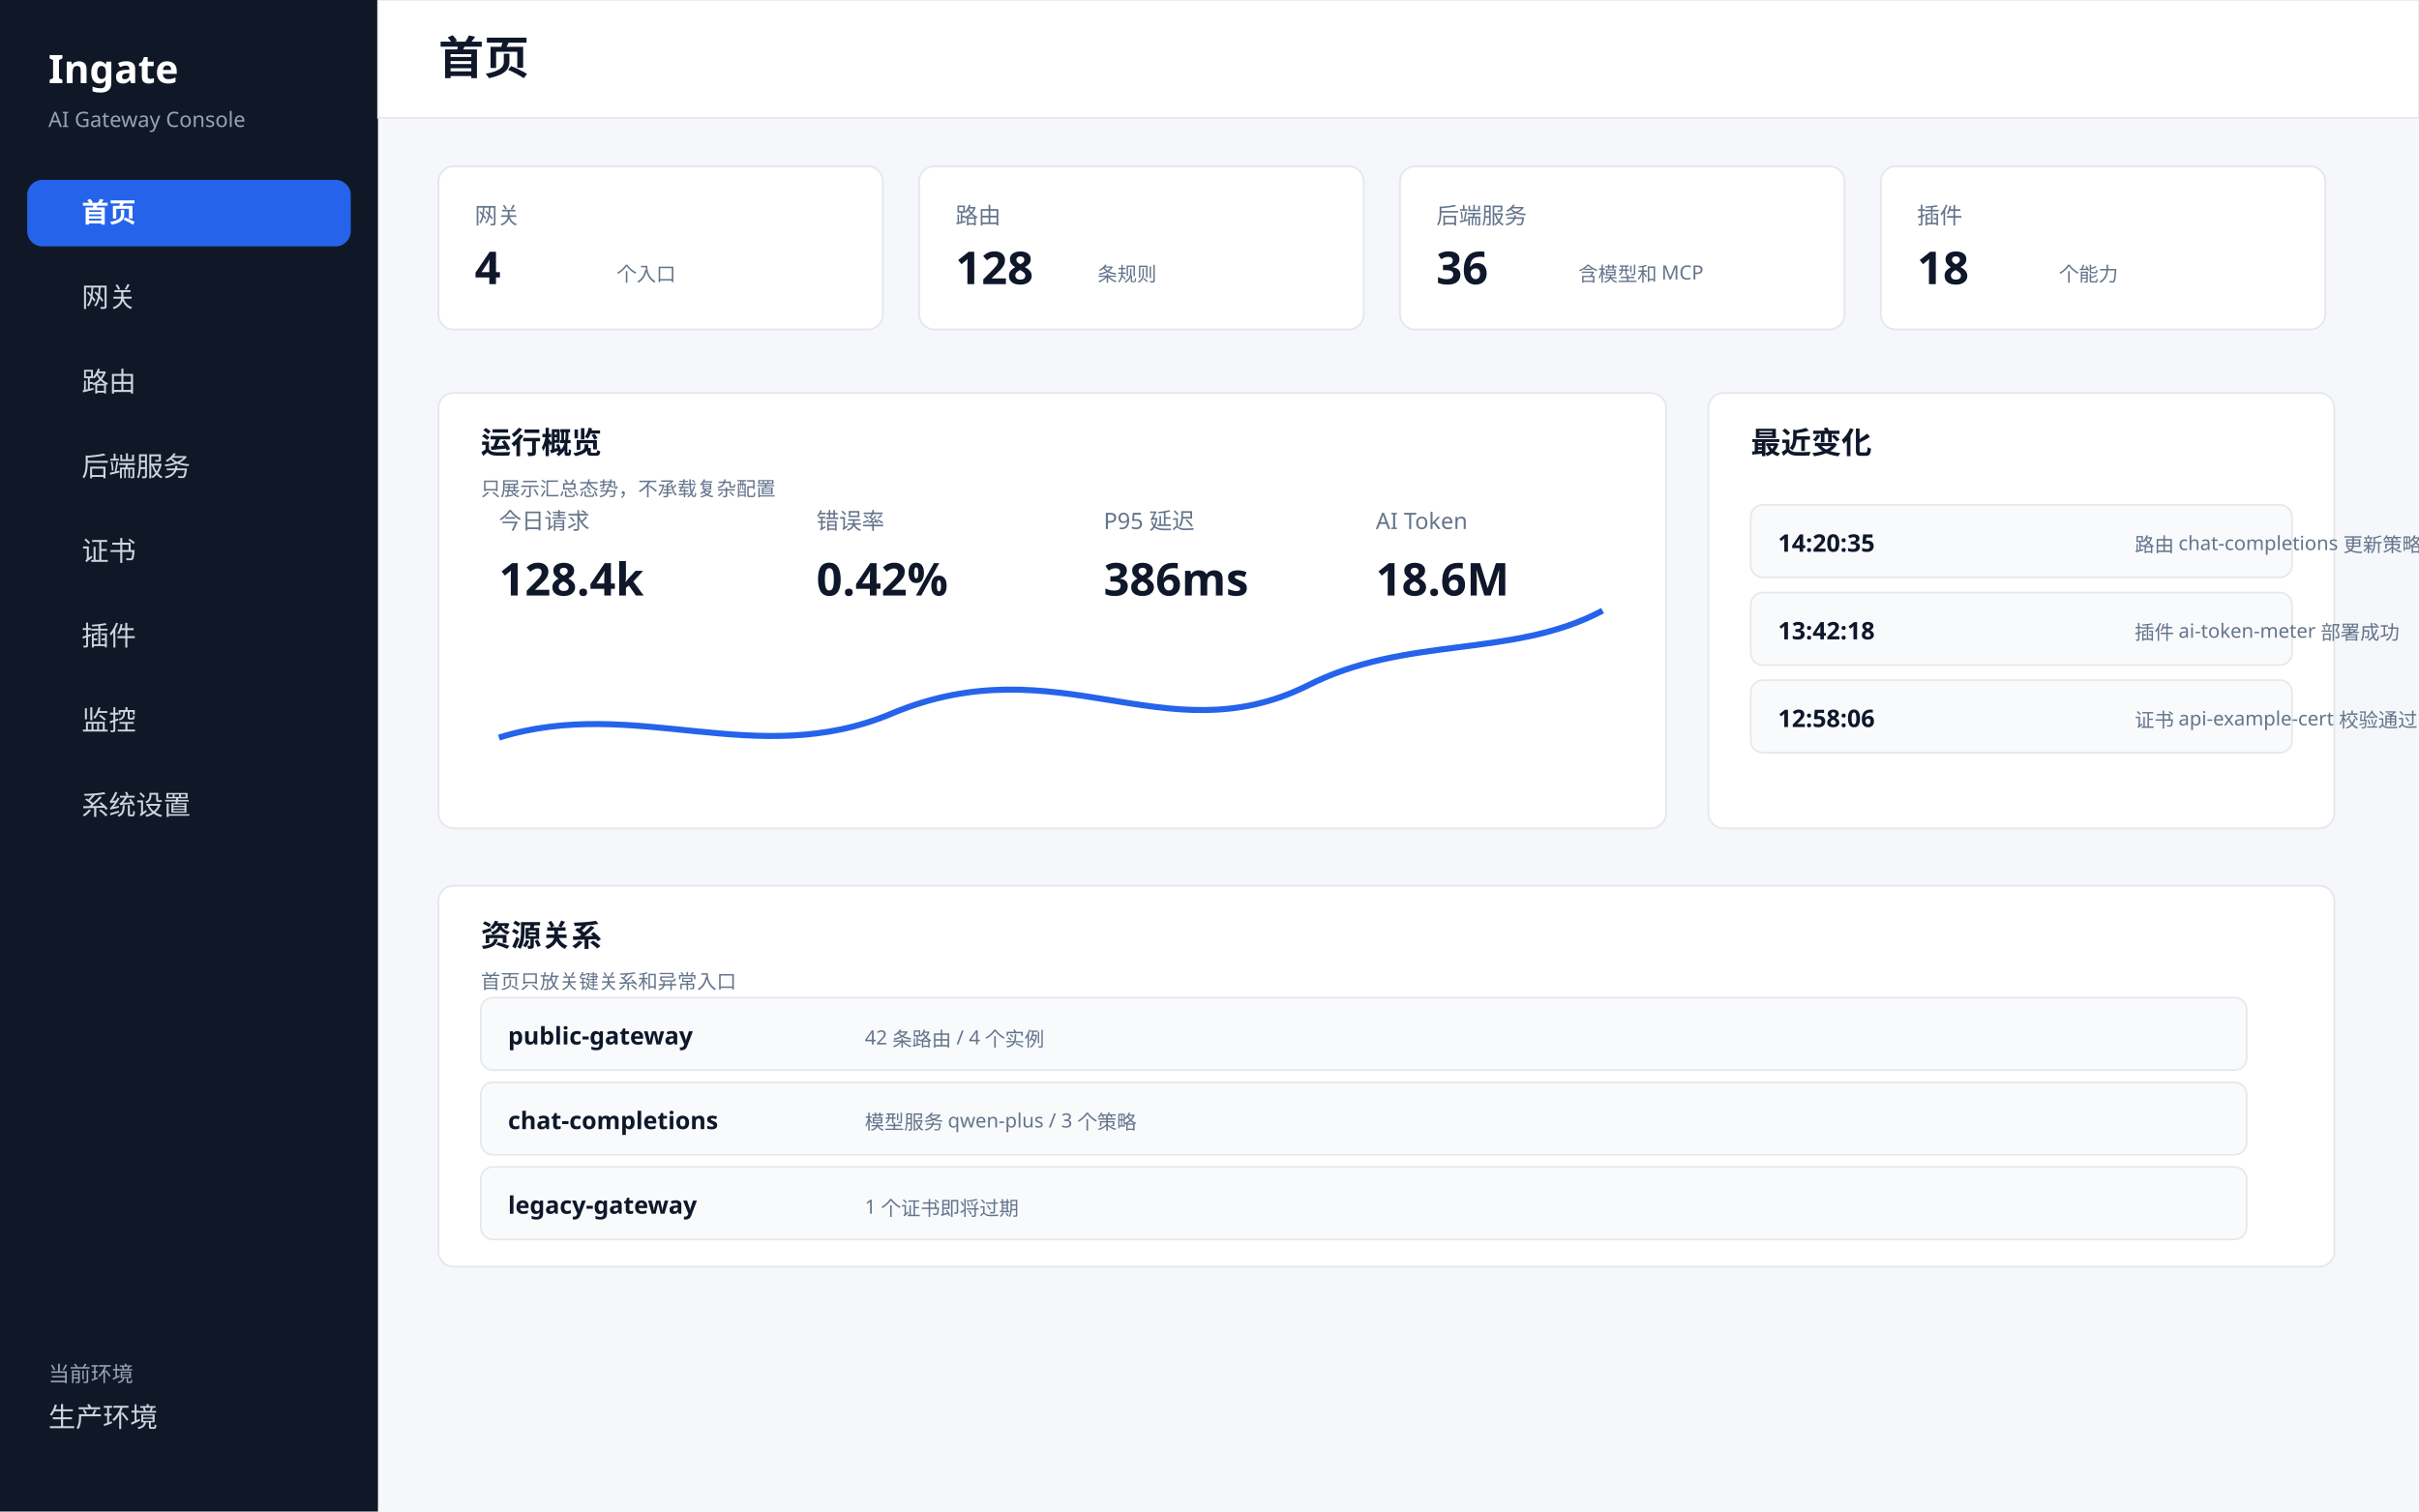
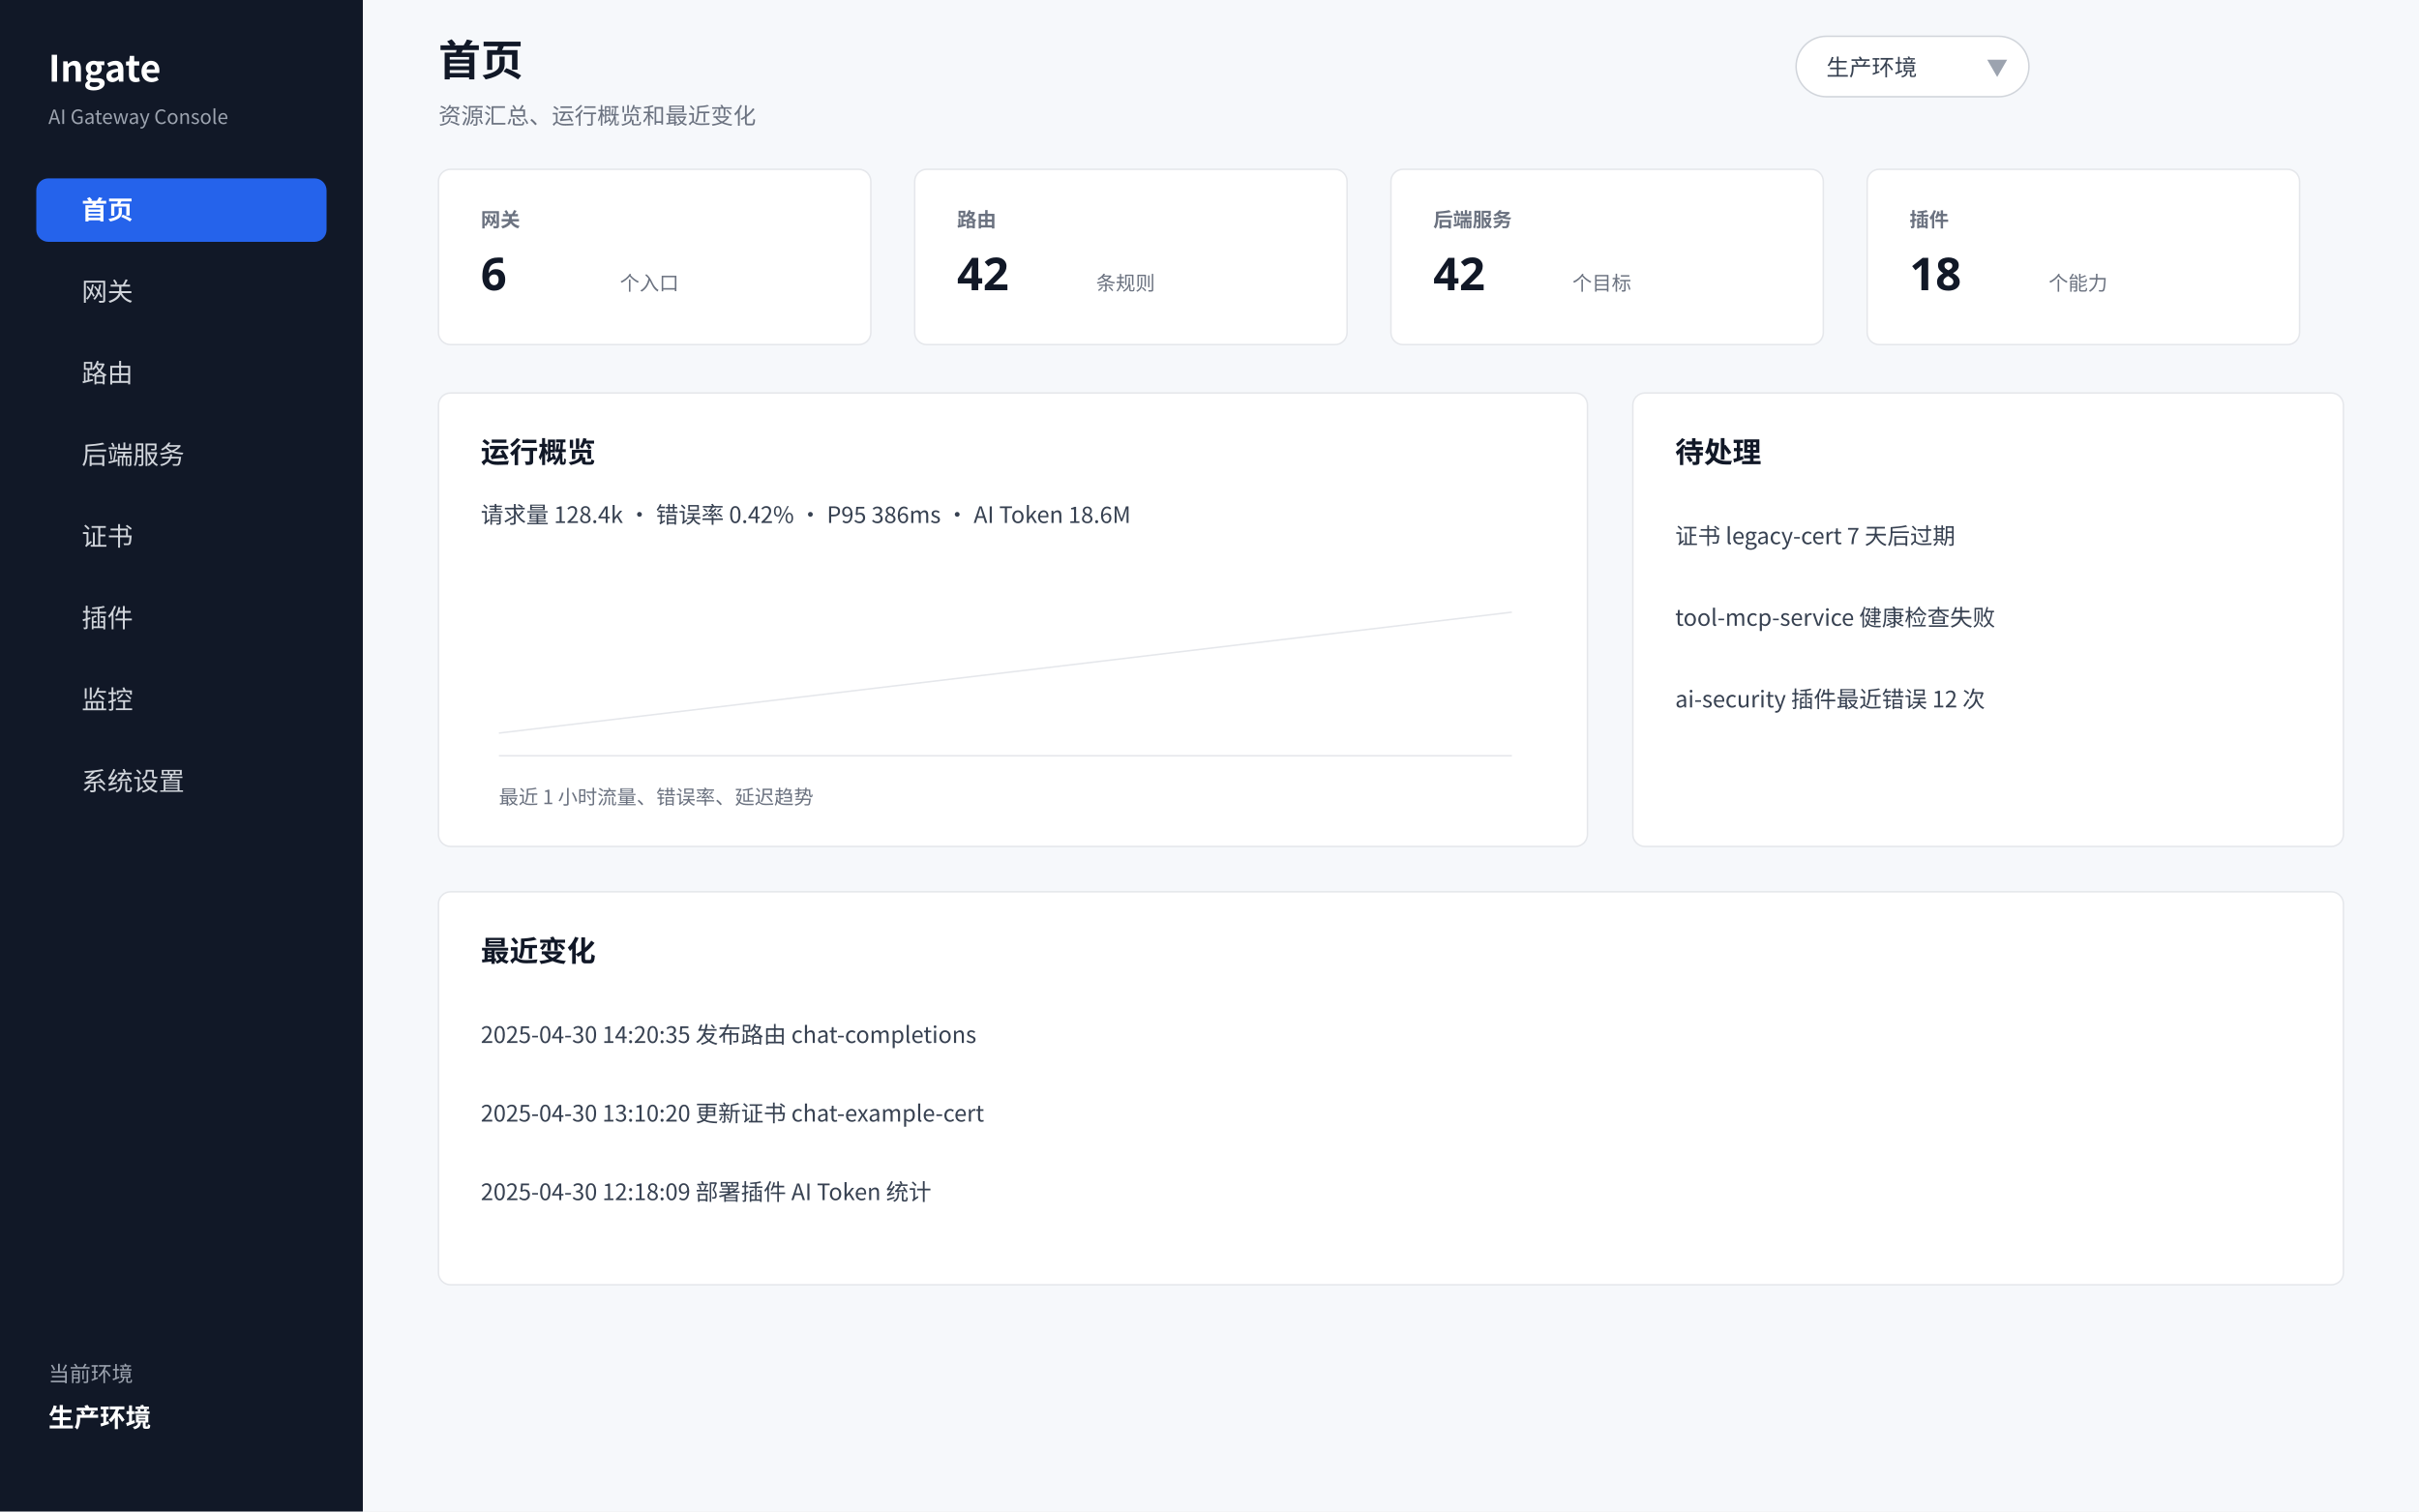
- <svg xmlns="http://www.w3.org/2000/svg" width="1600" height="1000" viewBox="0 0 1600 1000" fill="none">
-   <defs>
-     <style>
-       .page{fill:#f5f7fa}.sidebar{fill:#101827}.sidebar-active{fill:#2563eb}.topbar{fill:#fff;stroke:#e5e7eb}
-       .card{fill:#fff;stroke:#e5e7eb;stroke-width:1.2}.panel{fill:#f8fafc;stroke:#e5e7eb;stroke-width:1.1}.input{fill:#fff;stroke:#cbd5e1;stroke-width:1.2}
-       .ghost{fill:#fff;stroke:#cbd5e1;stroke-width:1.2}.button{fill:#2563eb}.table-head{fill:#f8fafc}.line{stroke:#e5e7eb}.strong-line{stroke:#93c5fd;stroke-width:2.4}
-       .brand{font:800 26px "PingFang SC","Hiragino Sans GB","Microsoft YaHei",sans-serif;fill:#fff}
-       .title{font:700 30px "PingFang SC","Hiragino Sans GB","Microsoft YaHei",sans-serif;fill:#0f172a}
-       .section{font:700 20px "PingFang SC","Hiragino Sans GB","Microsoft YaHei",sans-serif;fill:#0f172a}
-       .label{font:500 15px "PingFang SC","Hiragino Sans GB","Microsoft YaHei",sans-serif;fill:#64748b}
-       .body{font:400 16px "PingFang SC","Hiragino Sans GB","Microsoft YaHei",sans-serif;fill:#334155}
-       .body-strong{font:600 16px "PingFang SC","Hiragino Sans GB","Microsoft YaHei",sans-serif;fill:#0f172a}
-       .small{font:400 13px "PingFang SC","Hiragino Sans GB","Microsoft YaHei",sans-serif;fill:#64748b}
-       .metric{font:800 30px "PingFang SC","Hiragino Sans GB","Microsoft YaHei",sans-serif;fill:#0f172a}
-       .sidebar-text{font:500 18px "PingFang SC","Hiragino Sans GB","Microsoft YaHei",sans-serif;fill:#cbd5e1}
-       .sidebar-active-text{font:700 18px "PingFang SC","Hiragino Sans GB","Microsoft YaHei",sans-serif;fill:#fff}
-       .sidebar-muted{font:400 14px "PingFang SC","Hiragino Sans GB","Microsoft YaHei",sans-serif;fill:#94a3b8}
-       .button-text{font:700 16px "PingFang SC","Hiragino Sans GB","Microsoft YaHei",sans-serif;fill:#fff}
-       .placeholder{font:400 15px "PingFang SC","Hiragino Sans GB","Microsoft YaHei",sans-serif;fill:#94a3b8}
-       .required{fill:#ef4444}.help{fill:#2563eb}
-       .chip-blue{fill:#dbeafe}.chip-green{fill:#dcfce7}.chip-orange{fill:#ffedd5}.chip-purple{fill:#ede9fe}.chip-gray{fill:#f1f5f9}.chip-red{fill:#fee2e2}
-       .chip-text-blue{font:700 13px "PingFang SC","Hiragino Sans GB","Microsoft YaHei",sans-serif;fill:#1d4ed8}
-       .chip-text-green{font:700 13px "PingFang SC","Hiragino Sans GB","Microsoft YaHei",sans-serif;fill:#15803d}
-       .chip-text-orange{font:700 13px "PingFang SC","Hiragino Sans GB","Microsoft YaHei",sans-serif;fill:#c2410c}
-       .chip-text-purple{font:700 13px "PingFang SC","Hiragino Sans GB","Microsoft YaHei",sans-serif;fill:#6d28d9}
-       .chip-text-gray{font:700 13px "PingFang SC","Hiragino Sans GB","Microsoft YaHei",sans-serif;fill:#475569}
-       .chip-text-red{font:700 13px "PingFang SC","Hiragino Sans GB","Microsoft YaHei",sans-serif;fill:#b91c1c}
-     </style>
-   </defs>
-   <rect x="0" y="0" width="1600" height="1000" rx="0" class="page" />
-   <rect x="0" y="0" width="250" height="1000" rx="0" class="sidebar" />
-   <text x="32" y="55" class="brand">Ingate</text>
-   <text x="32" y="84" class="sidebar-muted">AI Gateway Console</text>
-   <rect x="18" y="119" width="214" height="44" rx="10" class="sidebar-active" />
-   <text x="54" y="147" class="sidebar-active-text">首页</text>
-   <text x="54" y="203" class="sidebar-text">网关</text>
-   <text x="54" y="259" class="sidebar-text">路由</text>
-   <text x="54" y="315" class="sidebar-text">后端服务</text>
-   <text x="54" y="371" class="sidebar-text">证书</text>
-   <text x="54" y="427" class="sidebar-text">插件</text>
-   <text x="54" y="483" class="sidebar-text">监控</text>
-   <text x="54" y="539" class="sidebar-text">系统设置</text>
+ <svg xmlns="http://www.w3.org/2000/svg" width="1600" height="1000" viewBox="0 0 1600 1000">
+   <style>.bg{fill:#f6f8fb}.sidebar{fill:#111827}.brand{fill:#fff;font:700 24px 'PingFang SC','Noto Sans CJK SC',sans-serif}.brand-sub{fill:#9ca3af;font:400 13px 'PingFang SC','Noto Sans CJK SC',sans-serif}.nav-text{fill:#d1d5db;font:500 17px 'PingFang SC','Noto Sans CJK SC',sans-serif}.nav-active{fill:#2563eb;rx:8}.nav-active-text{fill:#fff;font:700 17px 'PingFang SC','Noto Sans CJK SC',sans-serif}.sidebar-muted{fill:#9ca3af;font:400 14px 'PingFang SC','Noto Sans CJK SC',sans-serif}.sidebar-text{fill:#fff;font:600 17px 'PingFang SC','Noto Sans CJK SC',sans-serif}.title{fill:#111827;font:700 28px 'PingFang SC','Noto Sans CJK SC',sans-serif}.subtitle{fill:#6b7280;font:400 15px 'PingFang SC','Noto Sans CJK SC',sans-serif}.section{fill:#111827;font:700 19px 'PingFang SC','Noto Sans CJK SC',sans-serif}.body{fill:#374151;font:400 15px 'PingFang SC','Noto Sans CJK SC',sans-serif}.body-strong{fill:#111827;font:700 15px 'PingFang SC','Noto Sans CJK SC',sans-serif}.small{fill:#6b7280;font:400 13px 'PingFang SC','Noto Sans CJK SC',sans-serif}.label{fill:#6b7280;font:600 13px 'PingFang SC','Noto Sans CJK SC',sans-serif}.metric{fill:#111827;font:800 30px 'DIN Alternate','PingFang SC',sans-serif}.card{fill:#fff;stroke:#e5e7eb;stroke-width:1;rx:8}.panel{fill:#fff;stroke:#e5e7eb;stroke-width:1;rx:6}.field{fill:#fff;stroke:#cbd5e1;stroke-width:1;rx:6}.table-head{fill:#f3f4f6;rx:6}.line{stroke:#e5e7eb;stroke-width:1}.button{fill:#fff;stroke:#cbd5e1;stroke-width:1;rx:6}.button-text{fill:#374151;font:600 14px 'PingFang SC','Noto Sans CJK SC',sans-serif}.button-primary{fill:#2563eb;rx:6}.button-primary-text{fill:#fff;font:700 14px 'PingFang SC','Noto Sans CJK SC',sans-serif}.env-pill{fill:#fff;stroke:#d1d5db;rx:20}.chip-blue{fill:#dbeafe;rx:16}.chip-green{fill:#dcfce7;rx:16}.chip-amber{fill:#fef3c7;rx:16}.chip-red{fill:#fee2e2;rx:16}.chip-purple{fill:#ede9fe;rx:16}.chip-text-blue{fill:#1d4ed8;font:600 13px 'PingFang SC','Noto Sans CJK SC',sans-serif}.chip-text-green{fill:#15803d;font:600 13px 'PingFang SC','Noto Sans CJK SC',sans-serif}.chip-text-amber{fill:#92400e;font:600 13px 'PingFang SC','Noto Sans CJK SC',sans-serif}.chip-text-red{fill:#b91c1c;font:600 13px 'PingFang SC','Noto Sans CJK SC',sans-serif}.chip-text-purple{fill:#6d28d9;font:600 13px 'PingFang SC','Noto Sans CJK SC',sans-serif}.footer{fill:#fff;stroke:#e5e7eb;stroke-width:1}.drawer{fill:#fff;stroke:#d1d5db;stroke-width:1}.muted{fill:#9ca3af;font:400 14px 'PingFang SC','Noto Sans CJK SC',sans-serif}</style>
+   <rect x="0" y="0" width="1600" height="1000" class="bg" />
+   <rect x="0" y="0" width="240" height="1000" class="sidebar" />
+   <text x="32" y="54" class="brand">Ingate</text>
+   <text x="32" y="82" class="brand-sub">AI Gateway Console</text>
+   <rect x="24" y="118" width="192" height="42" class="nav-active" />
+   <text x="54" y="145" class="nav-active-text">首页</text>
+   <text x="54" y="199" class="nav-text">网关</text>
+   <text x="54" y="253" class="nav-text">路由</text>
+   <text x="54" y="307" class="nav-text">后端服务</text>
+   <text x="54" y="361" class="nav-text">证书</text>
+   <text x="54" y="415" class="nav-text">插件</text>
+   <text x="54" y="469" class="nav-text">监控</text>
+   <text x="54" y="523" class="nav-text">系统设置</text>
  <text x="32" y="914" class="sidebar-muted">当前环境</text>
  <text x="32" y="944" class="sidebar-text">生产环境</text>
-   <rect x="250" y="0" width="1350" height="78" rx="0" class="topbar" />
-   <text x="290" y="49" class="title">首页</text>
-   <rect x="290" y="110" width="294" height="108" rx="10" class="card" />
-   <text x="314" y="148" class="label">网关</text>
-   <text x="314" y="188" class="metric">4</text>
-   <text x="408" y="186" class="small">个入口</text>
-   <rect x="608" y="110" width="294" height="108" rx="10" class="card" />
-   <text x="632" y="148" class="label">路由</text>
-   <text x="632" y="188" class="metric">128</text>
-   <text x="726" y="186" class="small">条规则</text>
-   <rect x="926" y="110" width="294" height="108" rx="10" class="card" />
-   <text x="950" y="148" class="label">后端服务</text>
-   <text x="950" y="188" class="metric">36</text>
-   <text x="1044" y="186" class="small">含模型和 MCP</text>
-   <rect x="1244" y="110" width="294" height="108" rx="10" class="card" />
-   <text x="1268" y="148" class="label">插件</text>
-   <text x="1268" y="188" class="metric">18</text>
-   <text x="1362" y="186" class="small">个能力</text>
-   <rect x="290" y="260" width="812" height="288" rx="10" class="card" />
-   <text x="318" y="300" class="section">运行概览</text>
-   <text x="318" y="328" class="small">只展示汇总态势，不承载复杂配置</text>
-   <text x="330" y="350" class="label">今日请求</text>
-   <text x="330" y="394" class="metric">128.4k</text>
-   <text x="540" y="350" class="label">错误率</text>
-   <text x="540" y="394" class="metric">0.42%</text>
-   <text x="730" y="350" class="label">P95 延迟</text>
-   <text x="730" y="394" class="metric">386ms</text>
-   <text x="910" y="350" class="label">AI Token</text>
-   <text x="910" y="394" class="metric">18.6M</text>
-   <path d="M330 488 C420 460 500 510 590 472 C700 426 770 500 864 454 C930 420 1000 436 1060 404" stroke="#2563eb" stroke-width="4" fill="none" />
-   <rect x="1130" y="260" width="414" height="288" rx="10" class="card" />
-   <text x="1158" y="300" class="section">最近变化</text>
-   <rect x="1158" y="334" width="358" height="48" rx="8" class="panel" />
-   <text x="1176" y="365" class="body-strong">14:20:35</text>
-   <text x="1412" y="365" class="small">路由 chat-completions 更新策略</text>
-   <rect x="1158" y="392" width="358" height="48" rx="8" class="panel" />
-   <text x="1176" y="423" class="body-strong">13:42:18</text>
-   <text x="1412" y="423" class="small">插件 ai-token-meter 部署成功</text>
-   <rect x="1158" y="450" width="358" height="48" rx="8" class="panel" />
-   <text x="1176" y="481" class="body-strong">12:58:06</text>
-   <text x="1412" y="481" class="small">证书 api-example-cert 校验通过</text>
-   <rect x="290" y="586" width="1254" height="252" rx="10" class="card" />
-   <text x="318" y="626" class="section">资源关系</text>
-   <text x="318" y="654" class="small">首页只放关键关系和异常入口</text>
-   <rect x="318" y="660" width="1168" height="48" rx="8" class="panel" />
-   <text x="336" y="691" class="body-strong">public-gateway</text>
-   <text x="572" y="691" class="small">42 条路由 / 4 个实例</text>
-   <rect x="318" y="716" width="1168" height="48" rx="8" class="panel" />
-   <text x="336" y="747" class="body-strong">chat-completions</text>
-   <text x="572" y="747" class="small">模型服务 qwen-plus / 3 个策略</text>
-   <rect x="318" y="772" width="1168" height="48" rx="8" class="panel" />
-   <text x="336" y="803" class="body-strong">legacy-gateway</text>
-   <text x="572" y="803" class="small">1 个证书即将过期</text>
+   <text x="290" y="50" class="title">首页</text>
+   <text x="290" y="82" class="subtitle">资源汇总、运行概览和最近变化</text>
+   <rect x="1188" y="24" width="154" height="40" class="env-pill" />
+   <text x="1208" y="50" class="body">生产环境</text>
+   <text x="1314" y="50" class="muted">▼</text>
+   <rect x="290" y="112" width="286" height="116" class="card" />
+   <text x="318" y="150" class="label">网关</text>
+   <text x="318" y="192" class="metric">6</text>
+   <text x="410" y="192" class="small">个入口</text>
+   <rect x="605" y="112" width="286" height="116" class="card" />
+   <text x="633" y="150" class="label">路由</text>
+   <text x="633" y="192" class="metric">42</text>
+   <text x="725" y="192" class="small">条规则</text>
+   <rect x="920" y="112" width="286" height="116" class="card" />
+   <text x="948" y="150" class="label">后端服务</text>
+   <text x="948" y="192" class="metric">42</text>
+   <text x="1040" y="192" class="small">个目标</text>
+   <rect x="1235" y="112" width="286" height="116" class="card" />
+   <text x="1263" y="150" class="label">插件</text>
+   <text x="1263" y="192" class="metric">18</text>
+   <text x="1355" y="192" class="small">个能力</text>
+   <rect x="290" y="260" width="760" height="300" class="card" />
+   <text x="318" y="306" class="section">运行概览</text>
+   <text x="318" y="346" class="body">请求量 128.4k · 错误率 0.42% · P95 386ms · AI Token 18.6M</text>
+   <line x1="330" y1="485" x2="1000" y2="405" class="line" />
+   <line x1="330" y1="500" x2="1000" y2="500" class="line" />
+   <text x="330" y="532" class="small">最近 1 小时流量、错误率、延迟趋势</text>
+   <rect x="1080" y="260" width="470" height="300" class="card" />
+   <text x="1108" y="306" class="section">待处理</text>
+   <text x="1108" y="360" class="body">证书 legacy-cert 7 天后过期</text>
+   <text x="1108" y="414" class="body">tool-mcp-service 健康检查失败</text>
+   <text x="1108" y="468" class="body">ai-security 插件最近错误 12 次</text>
+   <rect x="290" y="590" width="1260" height="260" class="card" />
+   <text x="318" y="636" class="section">最近变化</text>
+   <text x="318" y="690" class="body">2025-04-30 14:20:35 发布路由 chat-completions</text>
+   <text x="318" y="742" class="body">2025-04-30 13:10:20 更新证书 chat-example-cert</text>
+   <text x="318" y="794" class="body">2025-04-30 12:18:09 部署插件 AI Token 统计</text>
</svg>
